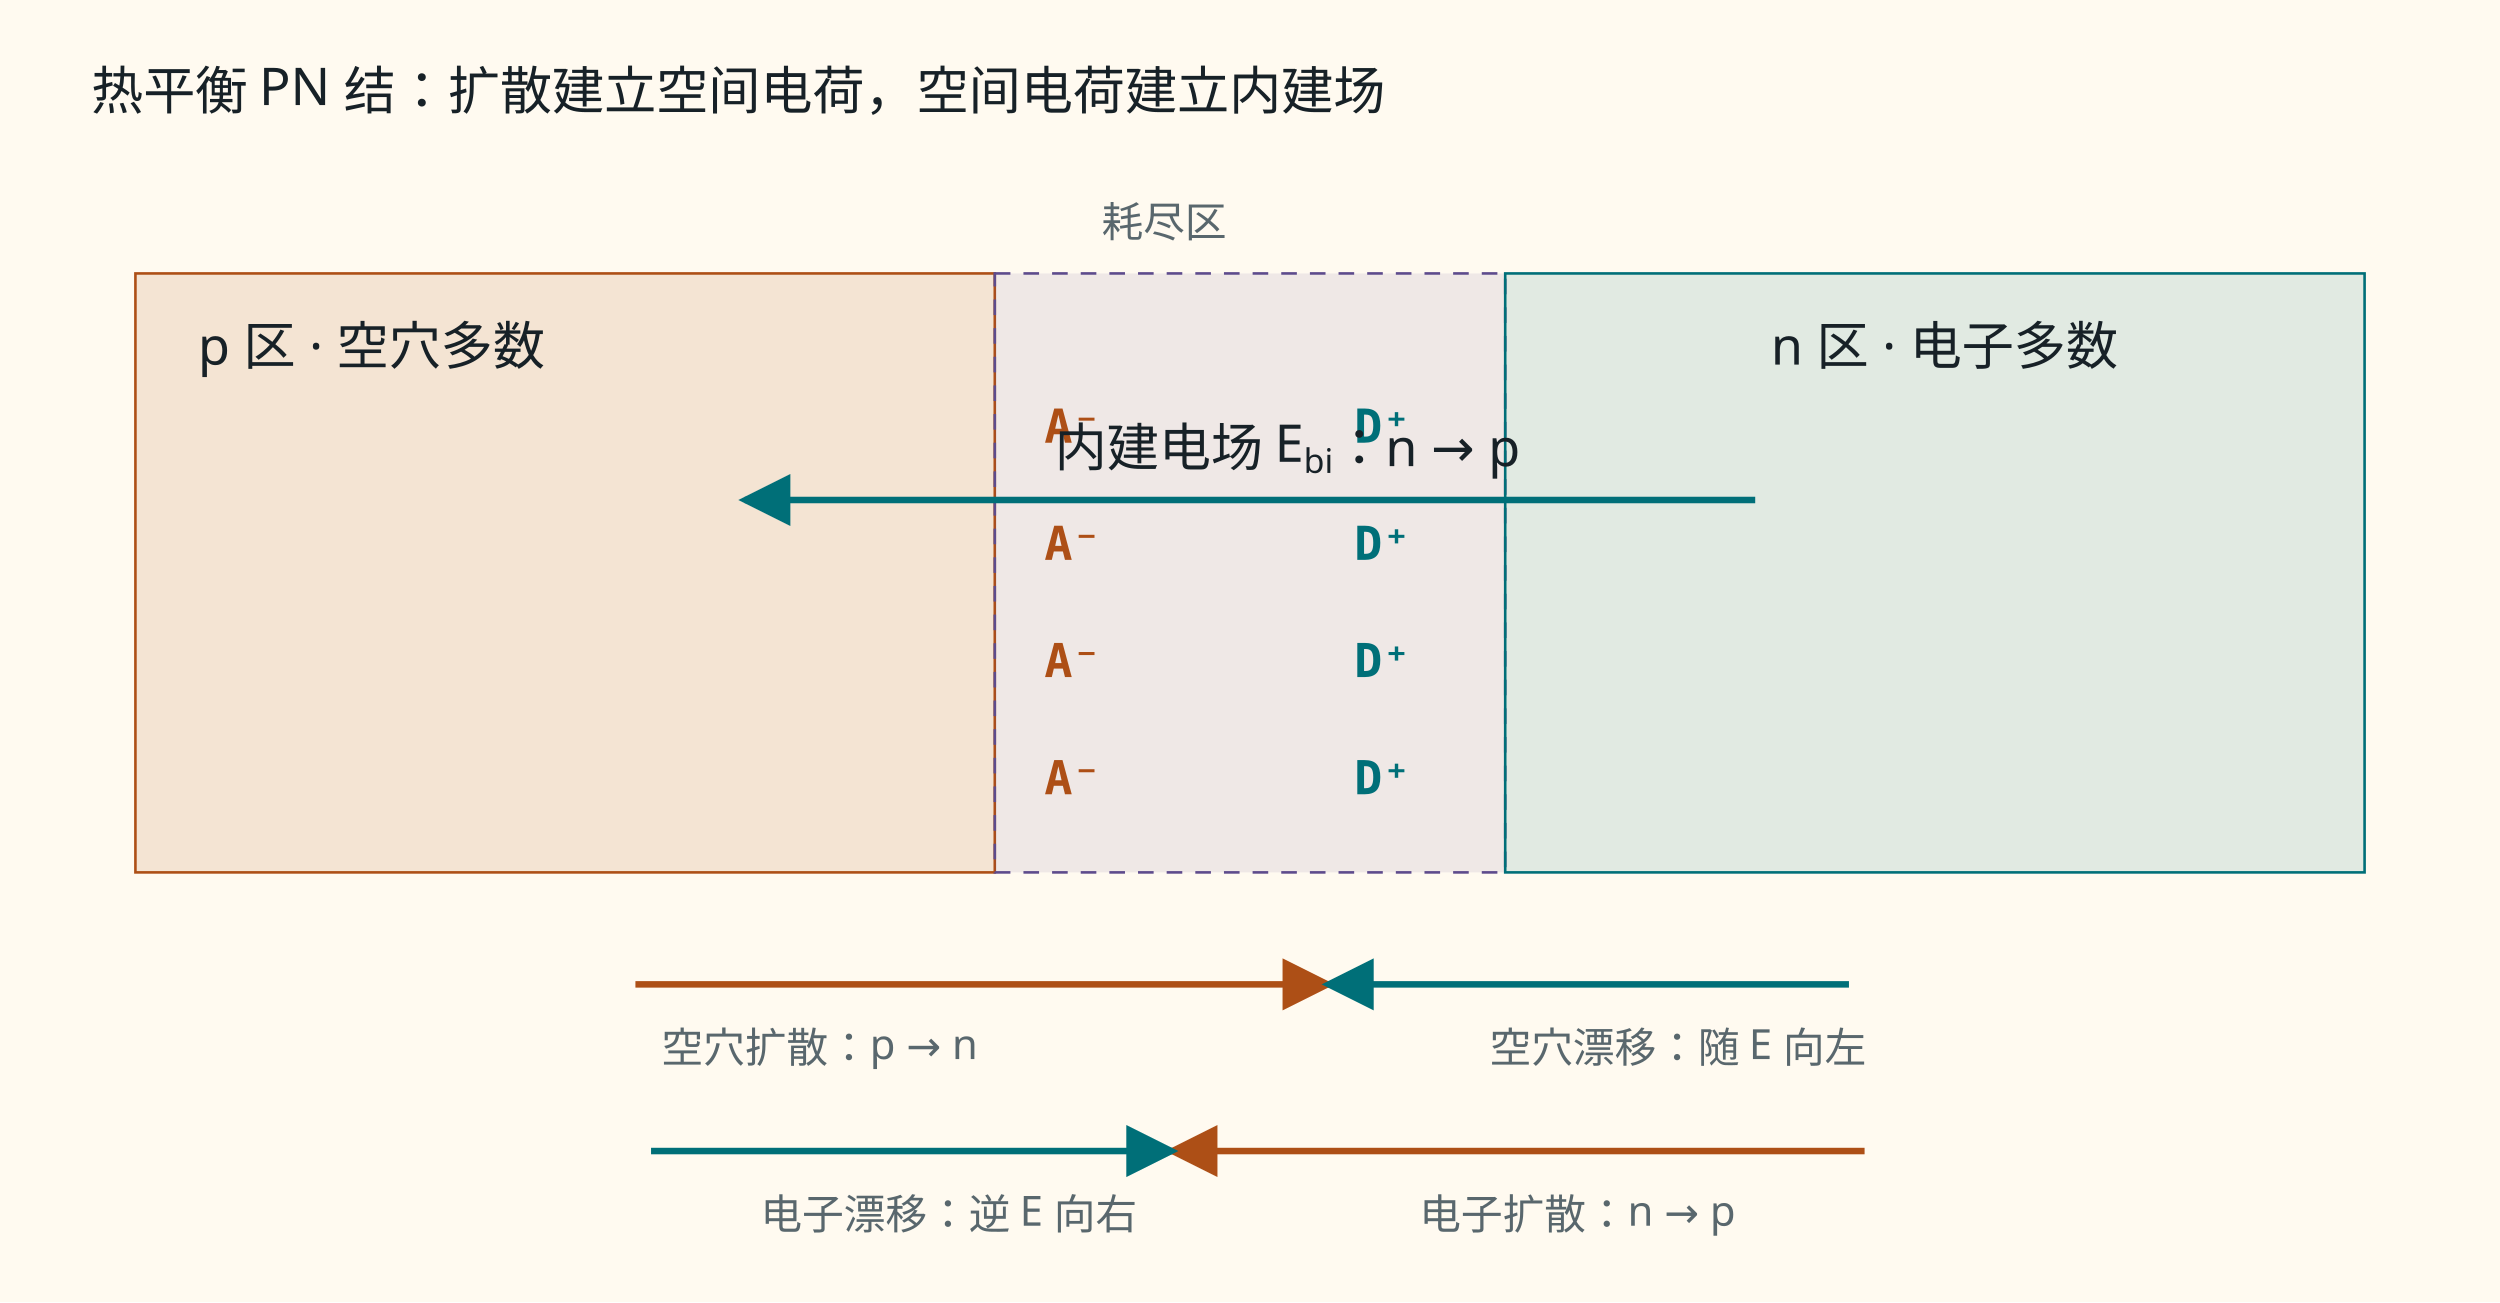
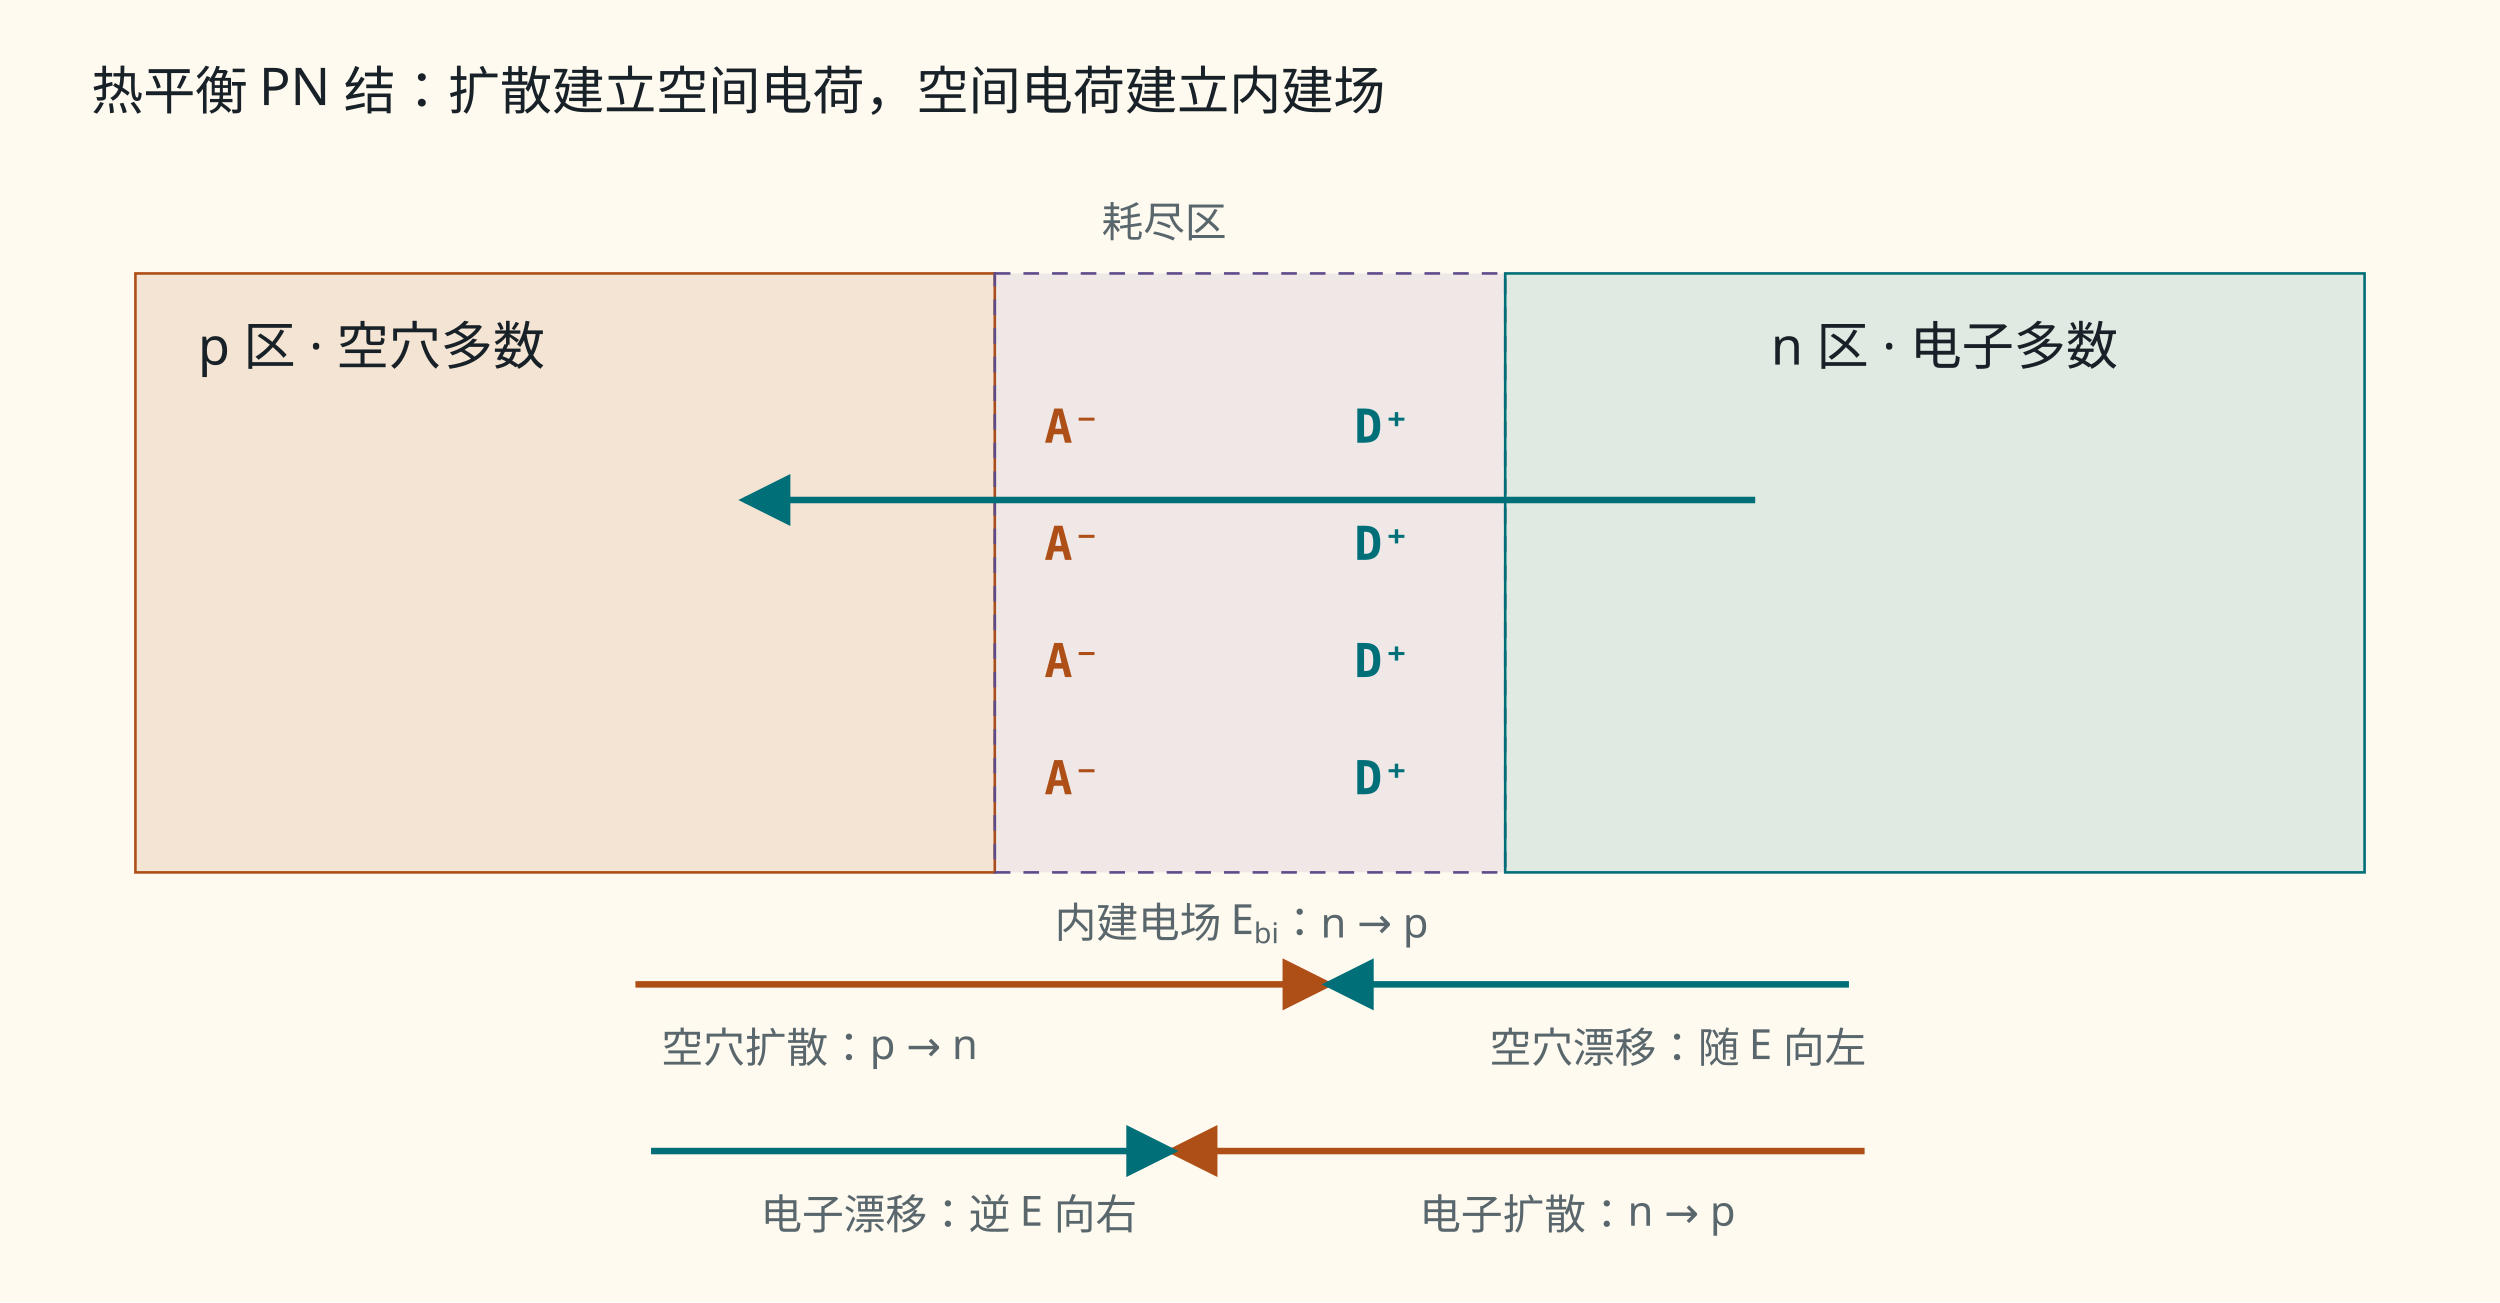
<svg xmlns="http://www.w3.org/2000/svg" viewBox="0 0 960 500" role="img">
  <defs>
    <marker id="a" markerWidth="8" markerHeight="8" refX="7" refY="4" orient="auto">
      <path d="M0 0L8 4L0 8Z" fill="#006f78" />
    </marker>
    <marker id="b" markerWidth="8" markerHeight="8" refX="7" refY="4" orient="auto">
      <path d="M0 0L8 4L0 8Z" fill="#ad4f16" />
    </marker>
  </defs>
  <style>
    .ink{stroke:#172127;fill:none;stroke-width:2.4}.p{fill:#ad4f16;fill-opacity:.13;stroke:#ad4f16}.n{fill:#006f78;fill-opacity:.12;stroke:#006f78}.dep{fill:#5d4b8c;fill-opacity:.10;stroke:#5d4b8c;stroke-dasharray:6 5}.teal{stroke:#006f78;fill:none;stroke-width:2.5}.orange{stroke:#ad4f16;fill:none;stroke-width:2.5}.txt{fill:#172127;font:20px sans-serif}.small{fill:#59676d;font:16px sans-serif}.ionA{fill:#ad4f16;font:bold 18px monospace}.ionD{fill:#006f78;font:bold 18px monospace}@media(prefers-color-scheme:dark){.ink{stroke:#e8eee8}.txt{fill:#e8eee8}.small{fill:#aebcb9}}
    .bg{fill:#fffaf0}@media(prefers-color-scheme:dark){.bg{fill:#121a1d}}
  </style>
  <rect class="bg" width="960" height="500" />
  <text class="txt" x="35" y="42">热平衡 PN 结：扩散建立空间电荷，空间电荷建立内建场</text>
  <rect class="p" x="52" y="105" width="330" height="230" />
  <rect class="dep" x="382" y="105" width="196" height="230" />
  <rect class="n" x="578" y="105" width="330" height="230" />
  <text class="txt" x="76" y="140">p 区 · 空穴多数</text>
  <text class="txt" x="680" y="140">n 区 · 电子多数</text>
  <text class="small" x="423" y="91">耗尽区</text>
  <g class="ionA">
    <text x="401" y="170">A⁻</text>
    <text x="401" y="215">A⁻</text>
    <text x="401" y="260">A⁻</text>
    <text x="401" y="305">A⁻</text>
  </g>
  <g class="ionD">
    <text x="520" y="170">D⁺</text>
    <text x="520" y="215">D⁺</text>
    <text x="520" y="260">D⁺</text>
    <text x="520" y="305">D⁺</text>
  </g>
  <line class="teal" x1="674" y1="192" x2="286" y2="192" marker-end="url(#a)" />
-   <text class="txt" x="405" y="179">内建电场 E<tspan baseline-shift="sub" font-size="13">bi</tspan>：n → p</text>
+   <text class="small" x="405" y="360">内建电场 E<tspan baseline-shift="sub" font-size="11">bi</tspan>：n → p</text>
  <line class="orange" x1="244" y1="378" x2="510" y2="378" marker-end="url(#b)" />
  <text class="small" x="254" y="408">空穴扩散：p → n</text>
  <line class="orange" x1="716" y1="442" x2="450" y2="442" marker-end="url(#b)" />
  <text class="small" x="545" y="472">电子扩散：n → p</text>
  <line class="teal" data-role="hole-drift" x1="710" y1="378" x2="510" y2="378" marker-end="url(#a)" />
  <text class="small" x="572" y="408">空穴漂移：随 E 向左</text>
  <line class="teal" data-role="electron-drift" x1="250" y1="442" x2="450" y2="442" marker-end="url(#a)" />
  <text class="small" x="292" y="472">电子漂移：逆 E 向右</text>
</svg>
